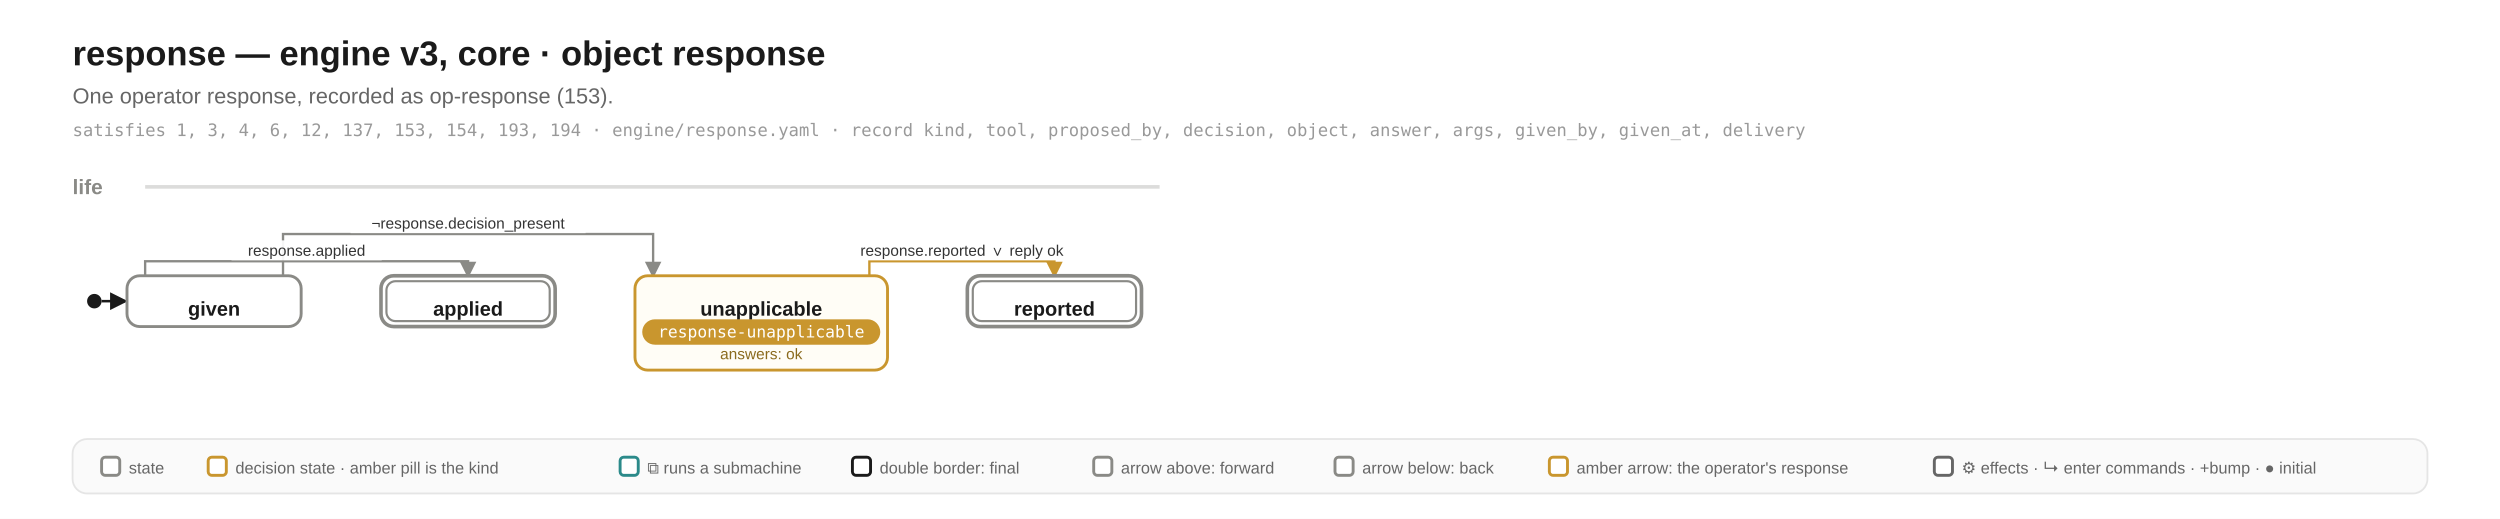
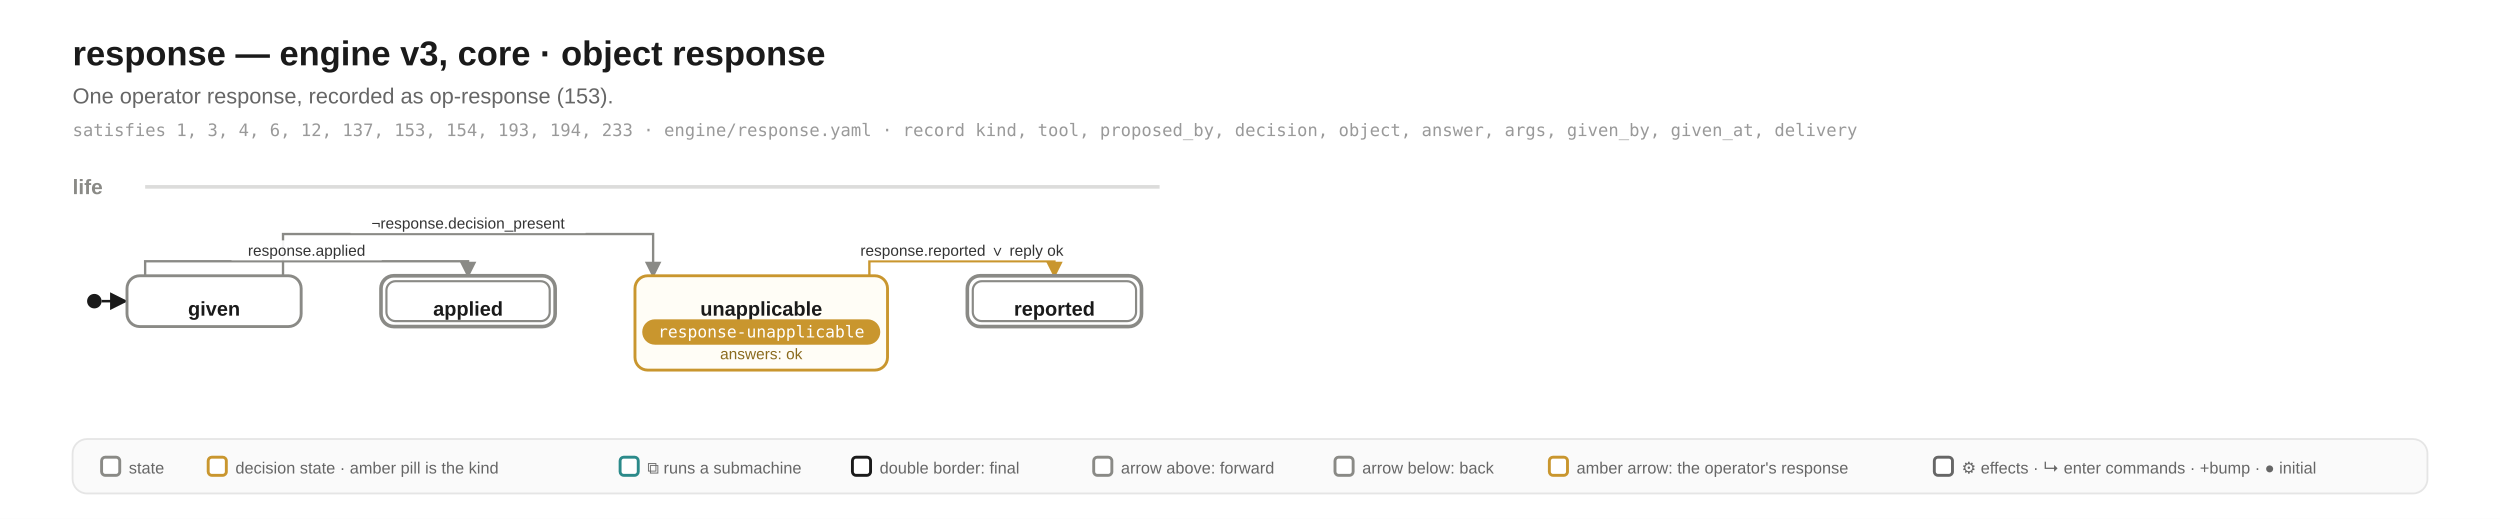
<svg xmlns="http://www.w3.org/2000/svg" width="1378" height="286" viewBox="0 0 1378 286" font-family="-apple-system, 'Helvetica Neue', Arial, sans-serif">
  <defs>
    <marker id="mB" viewBox="0 0 10 10" refX="8.5" refY="5" markerWidth="7" markerHeight="7" orient="auto-start-reverse">
      <path d="M0 0L10 5L0 10z" fill="#4a7fb5" />
    </marker>
    <marker id="mT" viewBox="0 0 10 10" refX="8.5" refY="5" markerWidth="7" markerHeight="7" orient="auto-start-reverse">
      <path d="M0 0L10 5L0 10z" fill="#2b8a8a" />
    </marker>
    <marker id="mG" viewBox="0 0 10 10" refX="8.5" refY="5" markerWidth="7" markerHeight="7" orient="auto-start-reverse">
      <path d="M0 0L10 5L0 10z" fill="#8a8a86" />
    </marker>
    <marker id="mA" viewBox="0 0 10 10" refX="8.5" refY="5" markerWidth="7" markerHeight="7" orient="auto-start-reverse">
      <path d="M0 0L10 5L0 10z" fill="#c9962e" />
    </marker>
    <marker id="mI" viewBox="0 0 10 10" refX="8.5" refY="5" markerWidth="7" markerHeight="7" orient="auto-start-reverse">
      <path d="M0 0L10 5L0 10z" fill="#1a1a1a" />
    </marker>
  </defs>
  <rect width="1378" height="286" fill="#fff" />
  <text x="40" y="36" font-size="19" font-weight="700" fill="#1a1a1a">response — engine v3, core · object response</text>
  <text x="40" y="57" font-size="12" fill="#666">One operator response, recorded as op-response (153).</text>
-   <text x="40" y="75" font-size="9.5" font-family="monospace" fill="#999">satisfies 1, 3, 4, 6, 12, 137, 153, 154, 193, 194 · engine/response.yaml · record kind, tool, proposed_by, decision, object, answer, args, given_by, given_at, delivery</text>
+   <text x="40" y="75" font-size="9.5" font-family="monospace" fill="#999">satisfies 1, 3, 4, 6, 12, 137, 153, 154, 193, 194, 233 · engine/response.yaml · record kind, tool, proposed_by, decision, object, answer, args, given_by, given_at, delivery</text>
  <text x="40" y="107" font-size="11.5" font-weight="700" fill="#8a8a86">life</text>
  <line x1="80" y1="103" x2="639.18" y2="103" stroke="#8a8a86" stroke-width="2" opacity="0.3" />
  <circle cx="52.0" cy="166.0" r="4" fill="#1a1a1a" />
  <line x1="56.0" y1="166.0" x2="69.0" y2="166.0" stroke="#1a1a1a" stroke-width="1.4" marker-end="url(#mI)" />
  <path d="M80.0,152.0 V144.0 H258.0 V152.0" fill="none" stroke="#8a8a86" stroke-width="1.3" marker-end="url(#mG)" />
  <path d="M156.0,152.0 V129.0 H360.0 V152.0" fill="none" stroke="#8a8a86" stroke-width="1.3" marker-end="url(#mG)" />
  <path d="M479.2,152.0 V144.0 H581.2 V152.0" fill="none" stroke="#c9962e" stroke-width="1.3" marker-end="url(#mA)" />
  <rect x="70.0" y="152.0" width="96.0" height="28.0" rx="7" fill="#fff" stroke="#8a8a86" stroke-width="1.6" />
  <text x="118.0" y="174.0" font-size="11" fill="#1a1a1a" text-anchor="middle" font-weight="700">given</text>
  <rect x="210.0" y="152.0" width="96.0" height="28.0" rx="7" fill="#fff" stroke="#8a8a86" stroke-width="2" />
  <rect x="213.0" y="155.0" width="90.0" height="22.0" rx="5" fill="none" stroke="#8a8a86" stroke-width="1.2" />
  <text x="258.0" y="174.0" font-size="11" fill="#1a1a1a" text-anchor="middle" font-weight="700">applied</text>
  <rect x="350.0" y="152.0" width="139.2" height="52.0" rx="7" fill="#fffdf6" stroke="#c9962e" stroke-width="1.6" />
  <text x="419.6" y="174.0" font-size="11" fill="#1a1a1a" text-anchor="middle" font-weight="700">unapplicable</text>
  <rect x="354.0" y="176.0" width="131.2" height="14" rx="7" fill="#c9962e" />
  <text x="419.6" y="186.0" font-size="9" font-family="monospace" fill="#fff" text-anchor="middle">response-unapplicable</text>
  <text x="419.6" y="198.0" font-size="8.5" fill="#8a6a1d" text-anchor="middle">answers: ok</text>
  <rect x="533.2" y="152.0" width="96.0" height="28.0" rx="7" fill="#fff" stroke="#8a8a86" stroke-width="2" />
  <rect x="536.2" y="155.0" width="90.0" height="22.0" rx="5" fill="none" stroke="#8a8a86" stroke-width="1.2" />
  <text x="581.2" y="174.0" font-size="11" fill="#1a1a1a" text-anchor="middle" font-weight="700">reported</text>
  <rect x="127.6" y="132.5" width="82.8" height="11" fill="#fff" opacity="0.92" />
  <text x="169.0" y="141.0" font-size="8.5" fill="#333" text-anchor="middle">response.applied</text>
  <rect x="193.2" y="117.5" width="129.6" height="11" fill="#fff" opacity="0.92" />
  <text x="258.0" y="126.0" font-size="8.5" fill="#333" text-anchor="middle">¬response.decision_present</text>
  <rect x="460.7" y="132.5" width="138.9" height="11" fill="#fff" opacity="0.92" />
  <text x="530.2" y="141.0" font-size="8.5" fill="#333" text-anchor="middle">response.reported ∨ reply ok</text>
  <rect x="40" y="242" width="1298" height="30" rx="8" fill="#fafafa" stroke="#e5e5e5" />
  <rect x="56" y="252" width="10" height="10" rx="2" fill="#fff" stroke="#8a8a86" stroke-width="1.6" />
  <text x="71" y="261" font-size="9" fill="#666">state</text>
  <rect x="114.75" y="252" width="10" height="10" rx="2" fill="#fff" stroke="#c9962e" stroke-width="1.6" />
  <text x="129.75" y="261" font-size="9" fill="#666">decision state · amber pill is the kind</text>
  <rect x="341.8" y="252" width="10" height="10" rx="2" fill="#fff" stroke="#2b8a8a" stroke-width="1.6" />
  <text x="356.8" y="261" font-size="9" fill="#666">⧉ runs a submachine</text>
  <rect x="469.85" y="252" width="10" height="10" rx="2" fill="#fff" stroke="#1a1a1a" stroke-width="1.6" />
  <text x="484.85" y="261" font-size="9" fill="#666">double border: final</text>
  <rect x="602.85" y="252" width="10" height="10" rx="2" fill="#fff" stroke="#8a8a86" stroke-width="1.6" />
  <text x="617.85" y="261" font-size="9" fill="#666">arrow above: forward</text>
  <rect x="735.85" y="252" width="10" height="10" rx="2" fill="#fff" stroke="#8a8a86" stroke-width="1.6" />
  <text x="750.85" y="261" font-size="9" fill="#666">arrow below: back</text>
  <rect x="854.0" y="252" width="10" height="10" rx="2" fill="#fff" stroke="#c9962e" stroke-width="1.6" />
  <text x="869.0" y="261" font-size="9" fill="#666">amber arrow: the operator's response</text>
  <rect x="1066.2" y="252" width="10" height="10" rx="2" fill="#fff" stroke="#666" stroke-width="1.6" />
  <text x="1081.2" y="261" font-size="9" fill="#666">⚙ effects · ↳ enter commands · +bump · ● initial</text>
</svg>
